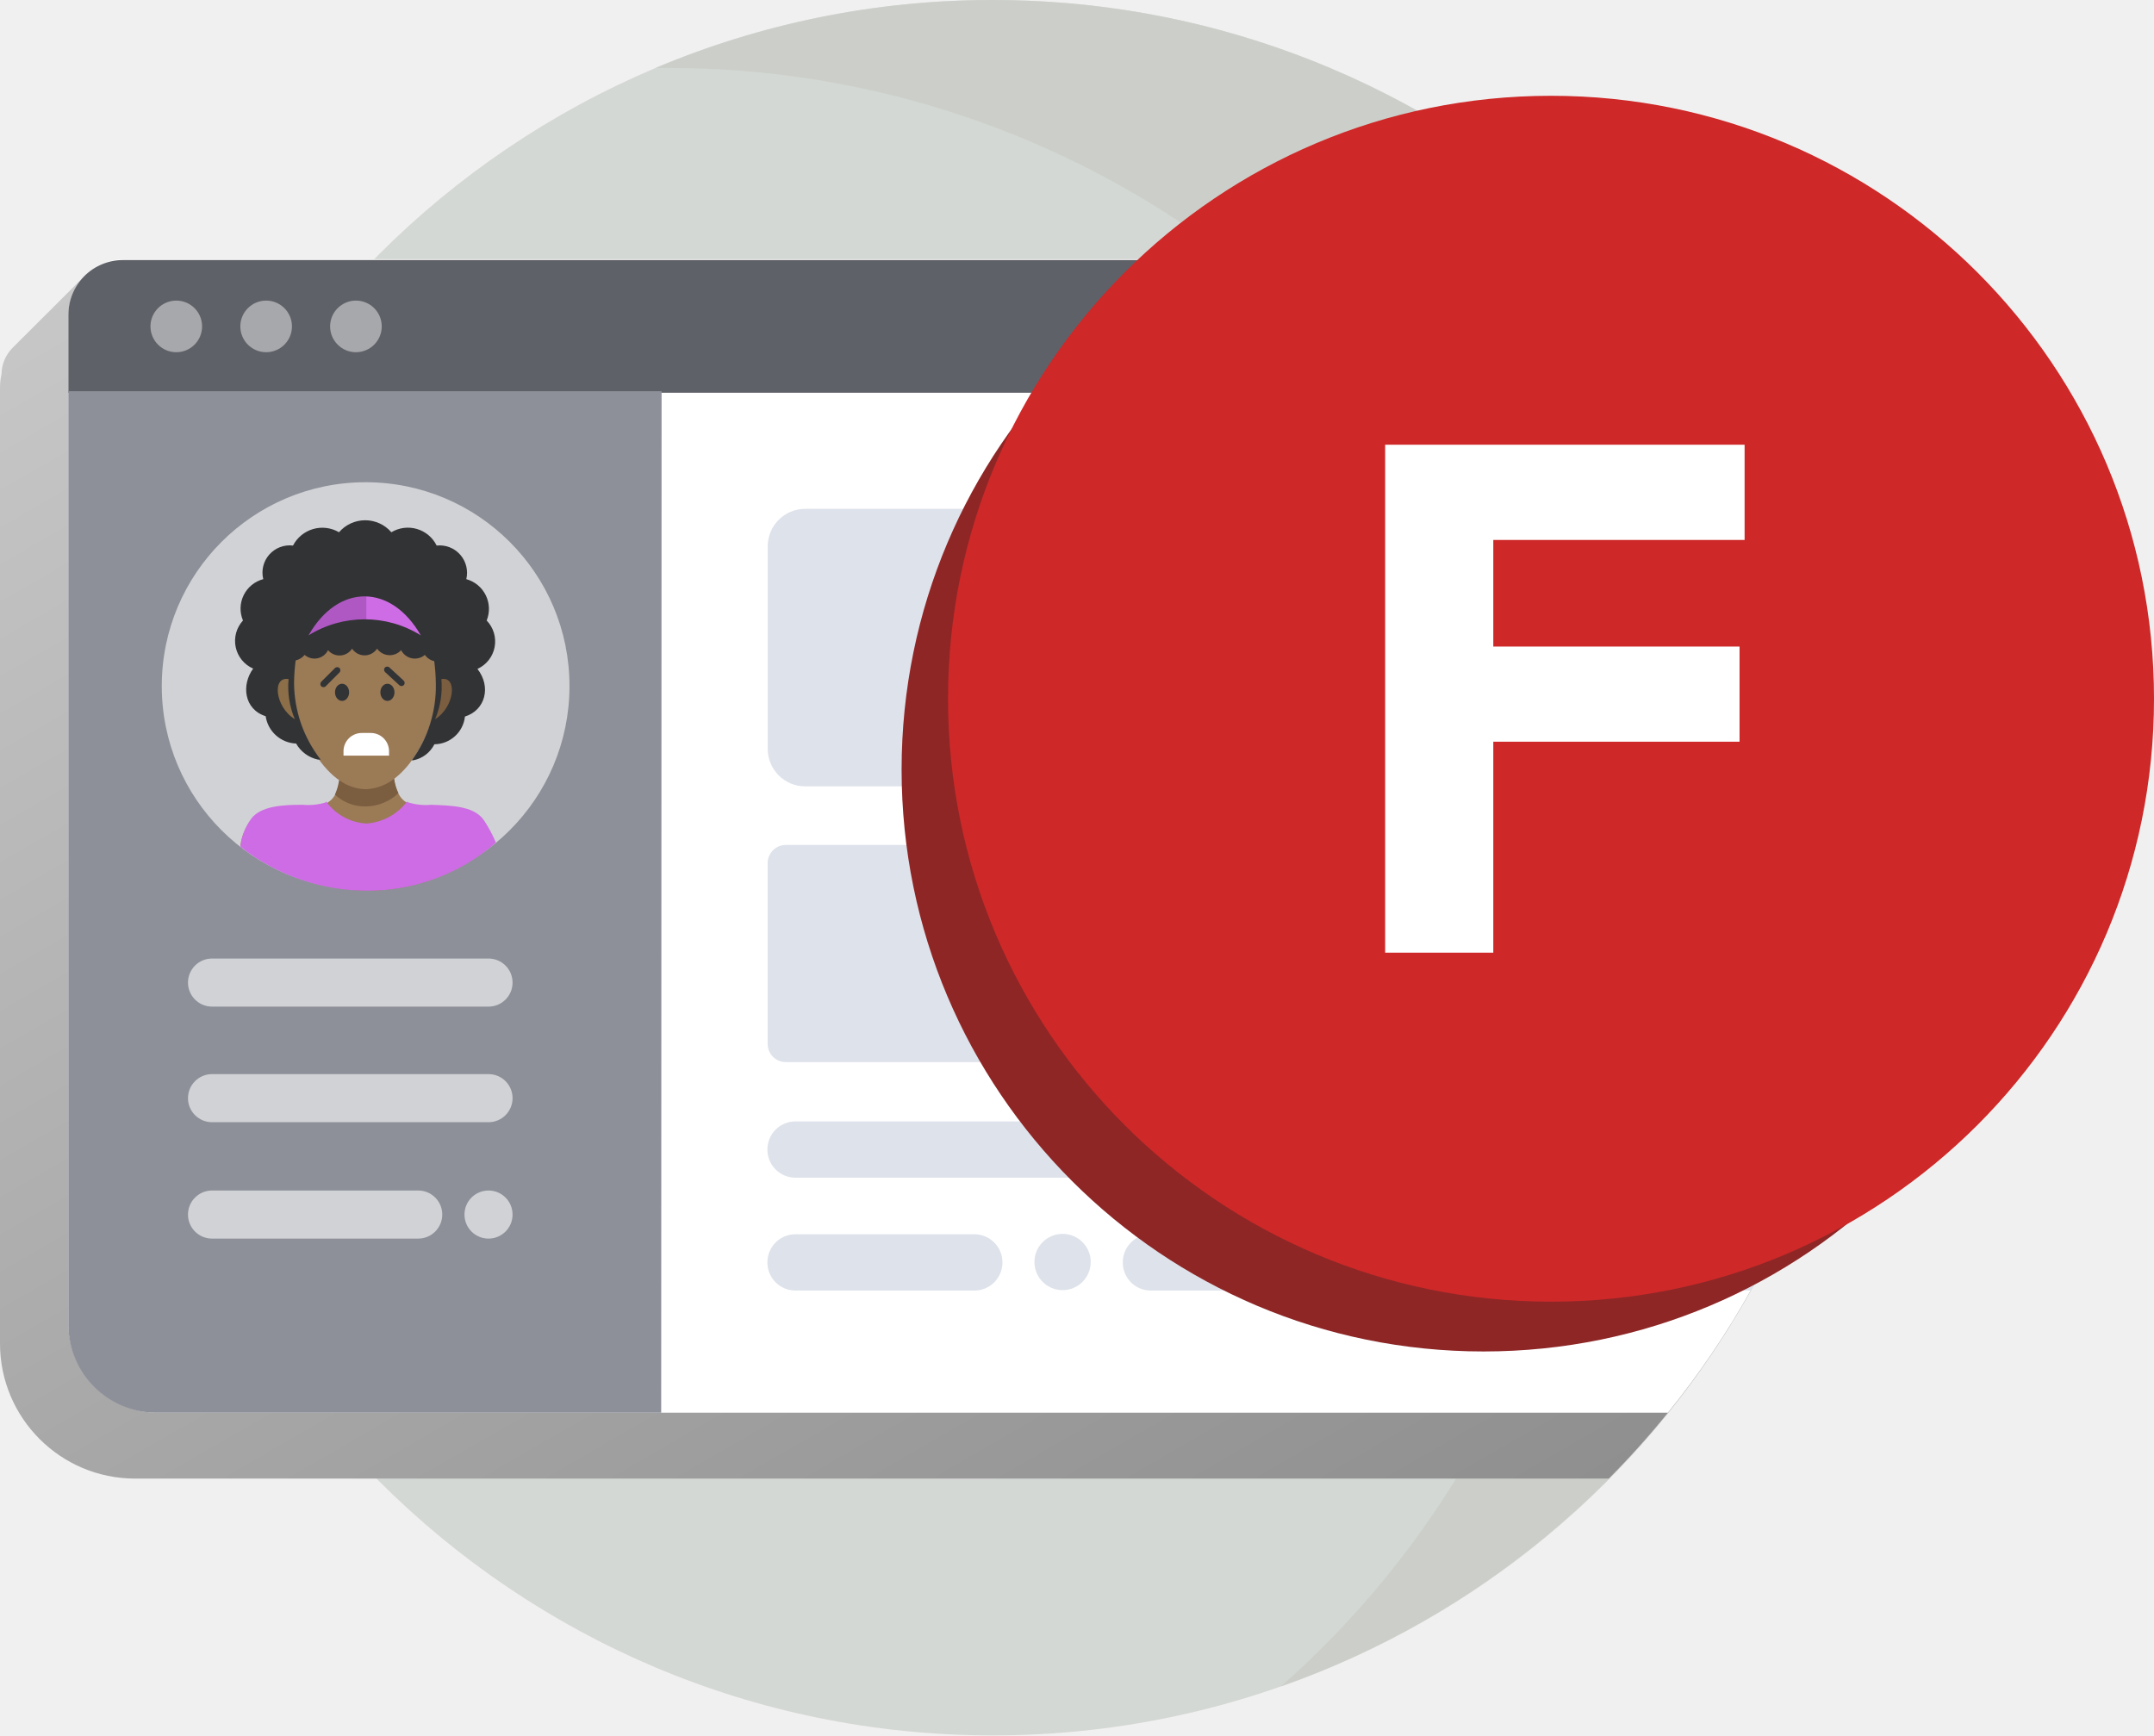
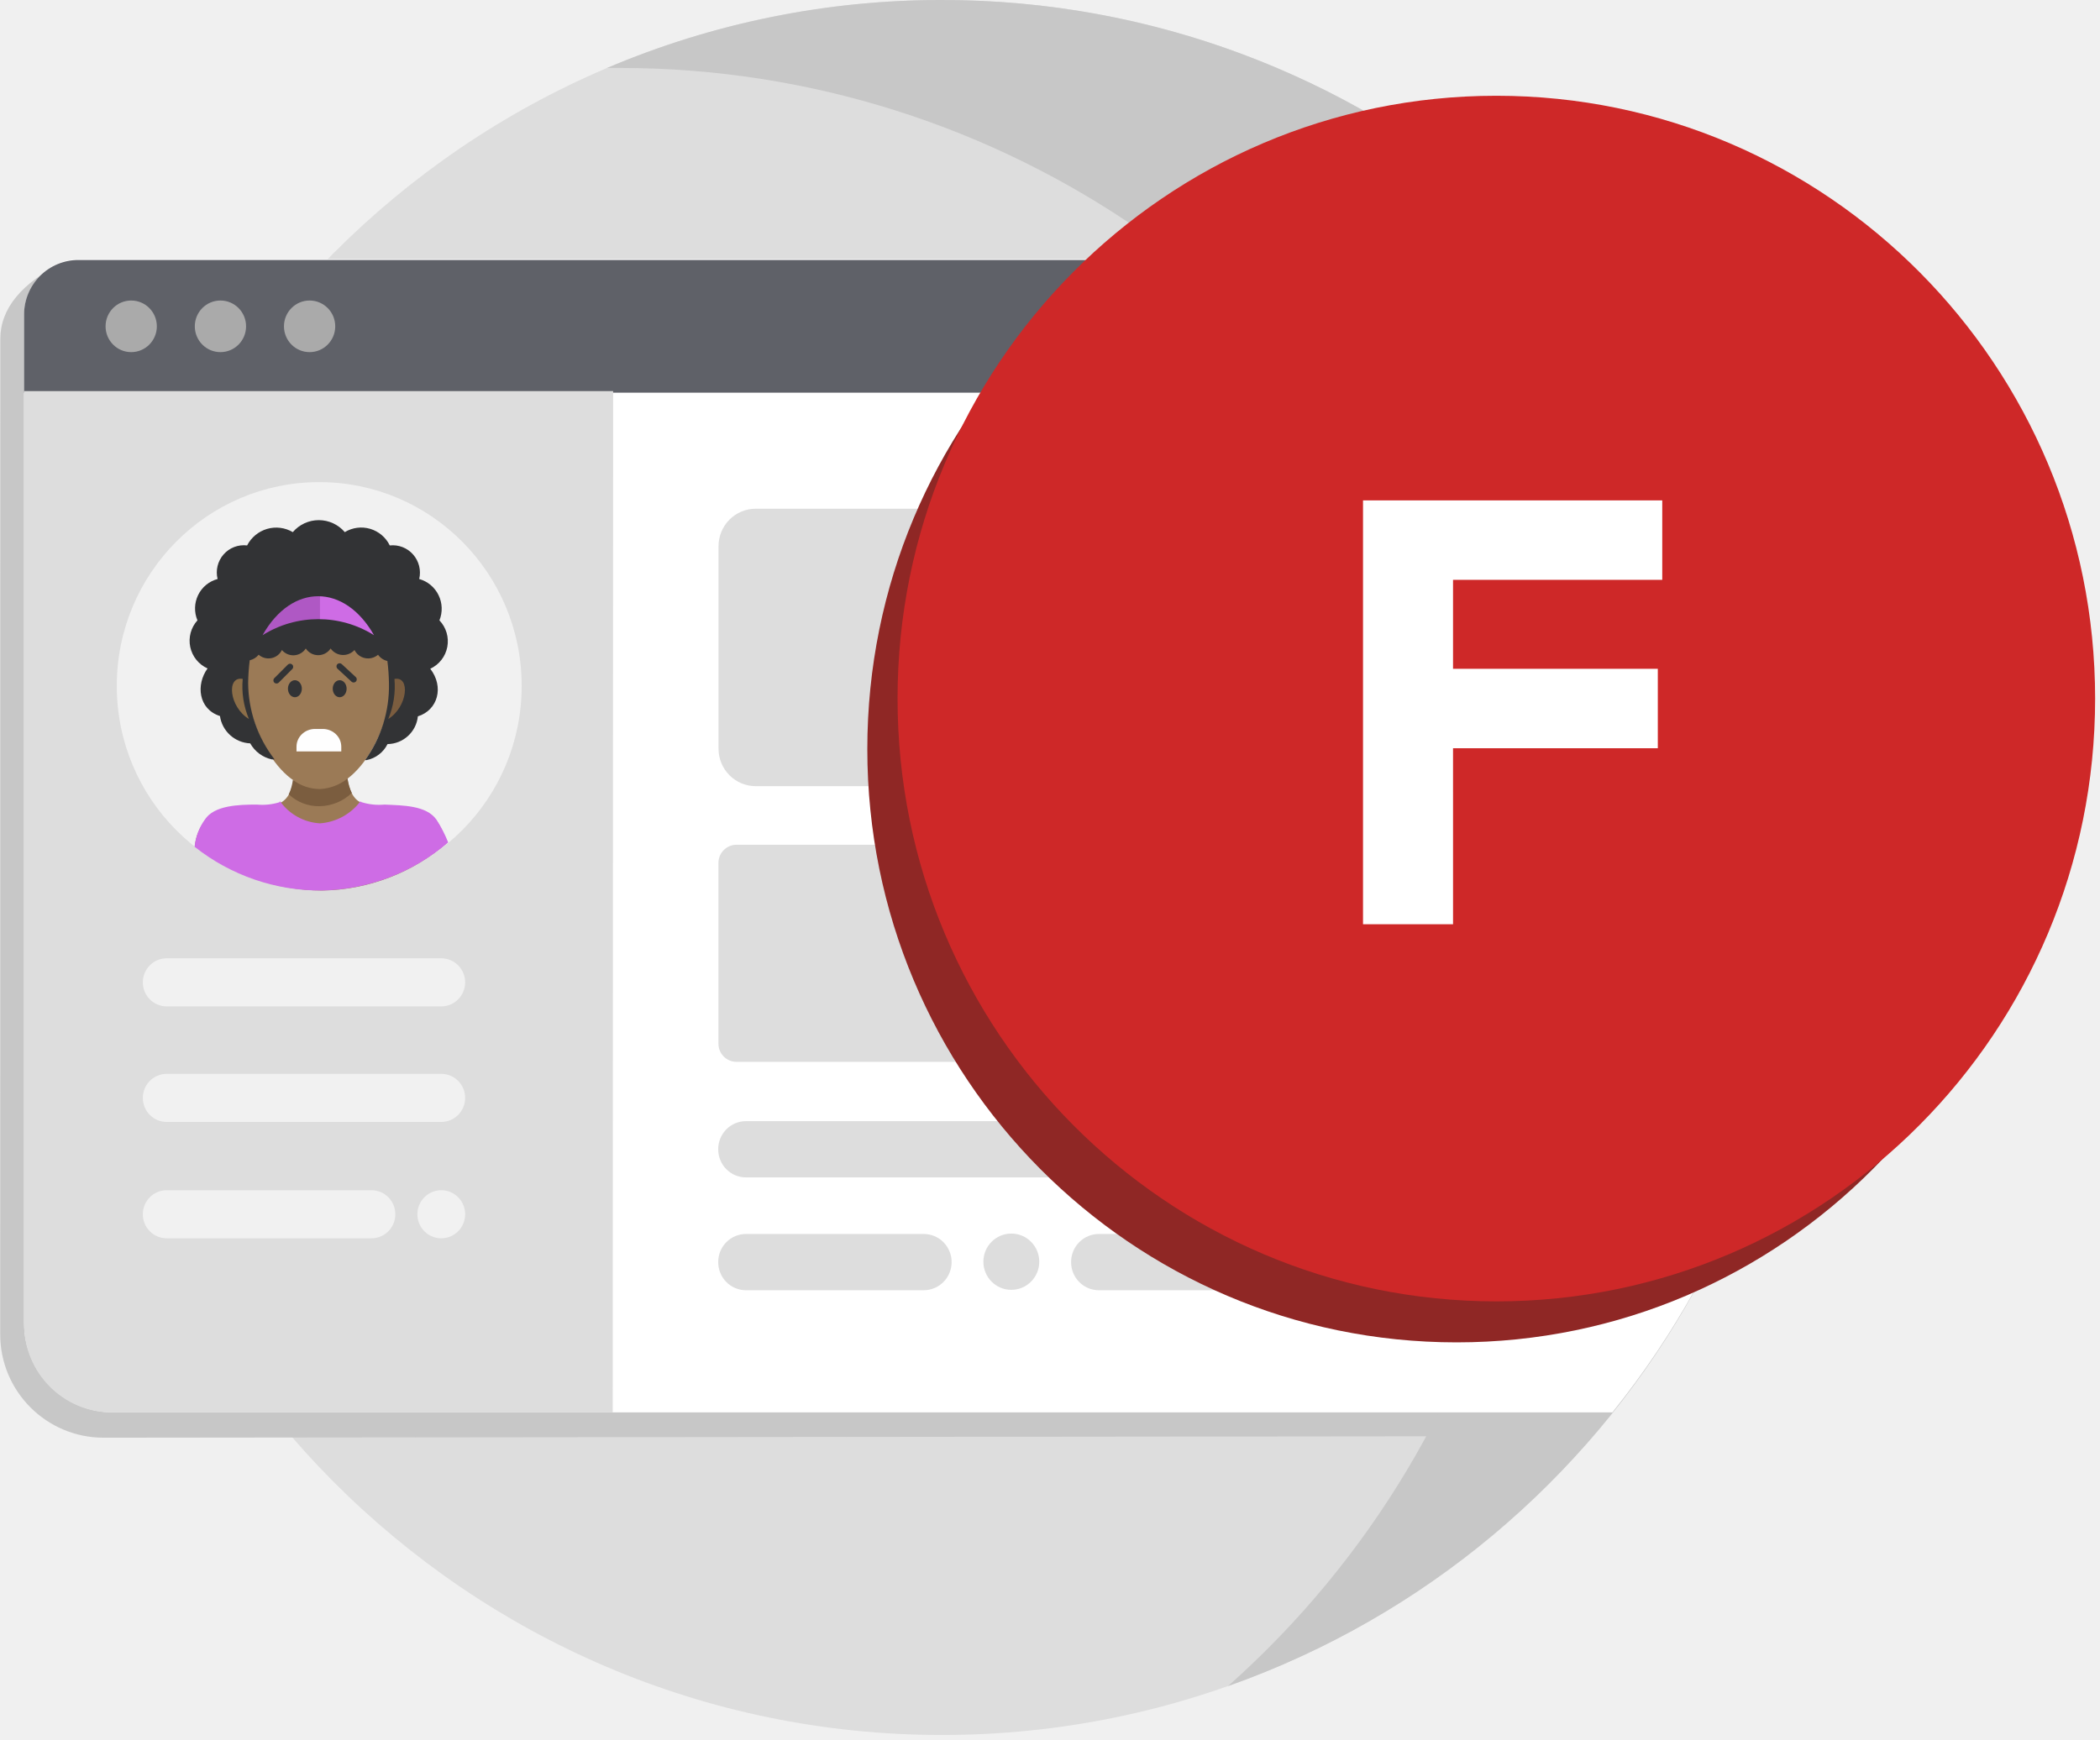
- <svg xmlns="http://www.w3.org/2000/svg" viewBox="0 0 268.7 216.49">
-   <defs>
-     <style>.cls-1{fill:#d4d8d4;}.cls-2{fill:#c9ccc6;opacity:0.75;}.cls-3{fill:url(#linear-gradient);}.cls-4,.cls-9{fill:#fff;}.cls-5{fill:#5f6168;}.cls-6{fill:#dee2ea;}.cls-7{fill:#a7a8ab;}.cls-8{fill:#8d9099;}.cls-9{opacity:0.59;isolation:isolate;}.cls-10{fill:#9b7a56;}.cls-11{fill:#af58c4;}.cls-12{fill:#ce6ce5;}.cls-13{fill:#323335;}.cls-14{fill:#7b5d3f;}.cls-15{fill:#8c6e48;}.cls-16{fill:#8e2626;}.cls-17{fill:#ce2828;}</style>
-     <linearGradient id="linear-gradient" x1="50.03" y1="11.33" x2="162.66" y2="206.42" gradientUnits="userSpaceOnUse">
-       <stop offset="0" stop-color="#c7c7c7" />
-       <stop offset="1" stop-color="#8f8f8f" />
-     </linearGradient>
-   </defs>
-   <g id="Layer_2" data-name="Layer 2">
-     <g id="Layer_1-2" data-name="Layer 1">
-       <circle class="cls-1" cx="123.84" cy="108.25" r="108.25" />
-       <path class="cls-2" d="M123.84,0A107.94,107.94,0,0,0,81.77,8.48l1.62,0a115.4,115.4,0,0,1,76.38,201.92A108.26,108.26,0,0,0,123.84,0Z" />
-       <path class="cls-3" d="M232.09,108.25a107.82,107.82,0,0,0-23.76-67.67.07.07,0,0,0-.06,0H18.15c-.06,0-.1-.07-.06-.11a4.8,4.8,0,0,0-.43-6.25h0a4.91,4.91,0,0,0-6.9,0L1.57,43.39A4.74,4.74,0,0,0,.19,46.67,7.79,7.79,0,0,0,0,48.35V167.59a16.86,16.86,0,0,0,16.86,16.87H200.68a.05.05,0,0,0,0,0A107.9,107.9,0,0,0,232.09,108.25Z" />
-       <path class="cls-4" d="M232.09,108.25A107.84,107.84,0,0,0,201,32.34H15.53a7,7,0,0,0-7,7V165.07A11.17,11.17,0,0,0,19.7,176.24H208.06A107.72,107.72,0,0,0,232.09,108.25Z" />
-       <path class="cls-5" d="M201.1,32.44H15.36a6.82,6.82,0,0,0-6.83,6.83V49H214.44A108.09,108.09,0,0,0,201.1,32.44Z" />
-       <path class="cls-6" d="M135.28,132.5H98a2.26,2.26,0,0,1-2.24-2.24V107.65A2.27,2.27,0,0,1,98,105.41h37.31a2.26,2.26,0,0,1,2.24,2.24v22.61A2.15,2.15,0,0,1,135.28,132.5Z" />
-       <path class="cls-6" d="M184.39,132.5H147.07a2.27,2.27,0,0,1-2.24-2.24V107.65a2.27,2.27,0,0,1,2.24-2.24h37.32a2.27,2.27,0,0,1,2.24,2.24v22.61A2.21,2.21,0,0,1,184.39,132.5Z" />
-       <path class="cls-6" d="M158.37,146.92H99.23a3.49,3.49,0,0,1-3.5-3.51h0a3.49,3.49,0,0,1,3.5-3.51h59.14a3.5,3.5,0,0,1,3.51,3.51h0A3.62,3.62,0,0,1,158.37,146.92Z" />
-       <path class="cls-6" d="M192.47,146.92H170.16a3.49,3.49,0,0,1-3.5-3.51h0a3.49,3.49,0,0,1,3.5-3.51h22.31a3.5,3.5,0,0,1,3.51,3.51h0A3.5,3.5,0,0,1,192.47,146.92Z" />
-       <path class="cls-6" d="M121.54,161H99.23a3.49,3.49,0,0,1-3.5-3.51h0a3.49,3.49,0,0,1,3.5-3.51h22.31a3.5,3.5,0,0,1,3.51,3.51h0A3.5,3.5,0,0,1,121.54,161Z" />
-       <path class="cls-6" d="M165.88,161H143.56a3.49,3.49,0,0,1-3.5-3.51h0a3.49,3.49,0,0,1,3.5-3.51h22.32a3.49,3.49,0,0,1,3.5,3.51h0A3.61,3.61,0,0,1,165.88,161Z" />
-       <circle class="cls-6" cx="132.55" cy="157.44" r="3.51" />
-       <circle class="cls-6" cx="187.6" cy="157.44" r="3.51" />
-       <circle class="cls-6" cx="177.47" cy="157.44" r="3.51" />
-       <path class="cls-6" d="M199.3,161h19.11q1.91-3.42,3.57-7c-.12,0-.25,0-.37,0H199.3a3.51,3.51,0,0,0,0,7Z" />
-       <path class="cls-6" d="M196.08,132.5h33.28a108.33,108.33,0,0,0,2.73-24.25c0-1,0-1.9,0-2.84h-36a2.27,2.27,0,0,0-2.24,2.24v22.61A2.26,2.26,0,0,0,196.08,132.5Z" />
-       <path class="cls-6" d="M231.61,98a107.43,107.43,0,0,0-9.17-34.52h-122a4.67,4.67,0,0,0-4.67,4.67V93.43a4.67,4.67,0,0,0,4.67,4.67H231A4.76,4.76,0,0,0,231.61,98Z" />
-       <circle class="cls-7" cx="21.99" cy="40.72" r="3.22" />
-       <circle class="cls-7" cx="33.2" cy="40.72" r="3.22" />
-       <circle class="cls-7" cx="44.4" cy="40.72" r="3.22" />
-       <path class="cls-8" d="M82.48,176.24h-63A11,11,0,0,1,8.53,165.3V48.8h74Z" />
-       <path class="cls-9" d="M60.94,125.58H26.45a3,3,0,0,1-3-3h0a3,3,0,0,1,3-3H60.94a3,3,0,0,1,3,3h0A3,3,0,0,1,60.94,125.58Z" />
-       <path class="cls-9" d="M60.94,140H26.45a3,3,0,0,1-3-3h0a3,3,0,0,1,3-3H60.94a3,3,0,0,1,3,3h0A3,3,0,0,1,60.94,140Z" />
-       <path class="cls-9" d="M52.17,154.52H26.45a3,3,0,0,1-3-3h0a3,3,0,0,1,3-3H52.17a3,3,0,0,1,3,3h0A3,3,0,0,1,52.17,154.52Z" />
-       <path class="cls-9" d="M60.94,154.52h0a3,3,0,0,1-3-3h0a3,3,0,0,1,3-3h0a3,3,0,0,1,3,3h0A3,3,0,0,1,60.94,154.52Z" />
-       <circle class="cls-9" cx="45.61" cy="85.59" r="25.43" />
-       <path class="cls-10" d="M61.51,105.37a8,8,0,0,0-1.19-3c-1.27-1.75-4.19-1.75-6.53-1.85a7.31,7.31,0,0,1-2.82-.29h0c-1.47-.59-1.76-2.53-1.86-3.51-.78-2.43-1.85-3.21-3-2.92l-.58.58-.59-.58c-1.17-.2-1.65,0-2.43,2.92-.1,1-.49,2.92-1.85,3.51a7.39,7.39,0,0,1-2.83.29c-2.34,0-5.36.1-6.53,1.85A6,6,0,0,0,30,105.47a25.51,25.51,0,0,0,16,5.65A24.32,24.32,0,0,0,61.51,105.37Z" />
-       <path class="cls-10" d="M54.86,83.94c0,6.53-4.09,14.52-9.25,14.52s-9.26-8.09-9.26-14.52,4.09-11.79,9.26-11.79S54.86,77.41,54.86,83.94Z" />
-       <rect class="cls-11" x="36.16" y="74" width="17.73" height="6.82" />
-       <rect class="cls-12" x="45.7" y="74" width="8.96" height="6.82" />
-       <path class="cls-13" d="M60.71,77.41h0a3.85,3.85,0,0,0-2.54-5.16,3.42,3.42,0,0,0-3.7-4.19,4,4,0,0,0-5.65-1.66,4.31,4.31,0,0,0-6.53,0,4.12,4.12,0,0,0-5.74,1.66,3.4,3.4,0,0,0-3.71,4.19,3.8,3.8,0,0,0-2.53,5.16,3.77,3.77,0,0,0,1.27,6c-1.47,2-1.17,5.07,1.56,5.94a4,4,0,0,0,3.8,3.41,4.11,4.11,0,0,0,2.72,2H40a15.71,15.71,0,0,1-3.32-9.55,24.94,24.94,0,0,1,.2-2.82A2,2,0,0,0,38,81.7a1.88,1.88,0,0,0,2.92-.59,1.87,1.87,0,0,0,3-.19,1.87,1.87,0,0,0,3.12,0,1.93,1.93,0,0,0,3,.19A1.92,1.92,0,0,0,53,81.7a1.94,1.94,0,0,0,1.17.78,24.94,24.94,0,0,1,.2,2.82,15.73,15.73,0,0,1-3,9.55h.19a3.75,3.75,0,0,0,2.63-2A3.87,3.87,0,0,0,58,89.39c2.53-.78,3.31-3.7,1.56-5.94A3.76,3.76,0,0,0,60.71,77.41ZM38.49,79.26c3.71-6.53,10.33-6.43,14,0A13.25,13.25,0,0,0,38.49,79.26Z" />
-       <path class="cls-14" d="M55.06,84.72a10.47,10.47,0,0,1-.78,5C56.71,88.22,57.1,84.33,55.06,84.72Z" />
-       <path class="cls-15" d="M36,84.72a10.35,10.35,0,0,0,.78,5C34.3,88.22,33.91,84.33,36,84.72Z" />
-       <path class="cls-4" d="M48.53,94.27v-.59a2.28,2.28,0,0,0-2.34-2.24h-1a2.28,2.28,0,0,0-2.34,2.24v.59Z" />
-       <ellipse class="cls-13" cx="42.67" cy="86.37" rx="0.88" ry="1.07" />
-       <ellipse class="cls-13" cx="48.33" cy="86.37" rx="0.88" ry="1.07" />
-       <path class="cls-12" d="M60.32,102.26c-1.27-1.76-4.19-1.76-6.53-1.86a7.31,7.31,0,0,1-2.82-.29h0c-.1,0-.1-.1-.2-.1a7,7,0,0,1-5.07,2.73,6.66,6.66,0,0,1-5-2.73.09.09,0,0,0-.09.1,7.39,7.39,0,0,1-2.83.29c-2.34,0-5.36.1-6.53,1.86A7,7,0,0,0,30,105.64a25.56,25.56,0,0,0,16,5.48,24.28,24.28,0,0,0,15.86-6A16.07,16.07,0,0,0,60.32,102.26Z" />
-       <path class="cls-14" d="M49.16,97.16a6.11,6.11,0,0,1-3.46,1.3,5.71,5.71,0,0,1-3.4-1.15,6.57,6.57,0,0,1-.52,1.82,5.5,5.5,0,0,0,3.92,1.47,6,6,0,0,0,4-1.65A6.06,6.06,0,0,1,49.16,97.16Z" />
-       <circle class="cls-16" cx="185.06" cy="96.01" r="72.59" />
-       <circle class="cls-17" cx="193.48" cy="87.17" r="75.22" />
-       <path class="cls-4" d="M172.79,118.85V55.48h44.84V67.36H186.28v13.3H217V92.53H186.28v26.32Z" />
-       <rect class="cls-13" x="40.82" y="82.87" width="0.79" height="3.21" rx="0.4" ry="0.4" transform="translate(71.8 -4.4) rotate(45)" />
-       <rect class="cls-13" x="48.81" y="82.78" width="0.79" height="3.21" rx="0.4" ry="0.4" transform="translate(144.58 105.44) rotate(132.7)" />
-     </g>
+ <svg xmlns="http://www.w3.org/2000/svg" width="140" height="116">
+   <g fill="none" fill-rule="evenodd">
+     <ellipse cx="62.798" cy="57.849" fill="#DDD" fill-rule="nonzero" rx="57.448" ry="57.849" />
+     <path fill="#C7C7C7" fill-rule="nonzero" d="M99.52 18.872L4.226 17.479C1.422 18.875.02 20.586.02 22.613l-.006 66.37a6.89 6.89 0 0 0 6.896 6.89l96.358-.1a57.817 57.817 0 0 0 12.753-36.335c.021-15.183-5.908-29.76-16.5-40.566z" />
+     <path fill="#C7C7C7" fill-rule="nonzero" d="M62.798 0a56.94 56.94 0 0 0-22.326 4.532h.86c25.467-.004 48.279 15.864 57.29 39.851 9.01 23.987 2.338 51.085-16.756 68.056 26.425-9.349 42.305-36.522 37.59-64.323C114.74 20.315 90.806-.012 62.798 0z" />
+     <path fill="#FFF" fill-rule="nonzero" d="M120.246 57.85c.022-15.184-5.908-29.762-16.5-40.567H5.32c-2.052 0-3.715 1.674-3.715 3.74v67.191c0 3.297 2.654 5.97 5.928 5.97h99.961a57.817 57.817 0 0 0 12.753-36.335z" />
+     <path fill="#5F6168" fill-rule="nonzero" d="M103.8 17.336H5.229a3.607 3.607 0 0 0-2.565 1.068 3.658 3.658 0 0 0-1.06 2.582v5.2H110.88a57.693 57.693 0 0 0-7.08-8.85z" />
+     <path fill="#DDD" fill-rule="nonzero" d="M68.87 70.809H49.085a1.204 1.204 0 0 1-1.188-1.197V57.529a1.209 1.209 0 0 1 1.188-1.197h19.8a1.204 1.204 0 0 1 1.19 1.197v12.083c.013.324-.11.64-.34.867a1.137 1.137 0 0 1-.865.33z" />
+     <path fill="#DEE2EA" fill-rule="nonzero" d="M94.932 70.809H75.126a1.209 1.209 0 0 1-1.188-1.197V57.529a1.209 1.209 0 0 1 1.188-1.197h19.806a1.21 1.21 0 0 1 1.189 1.197v12.083c.004.318-.12.625-.344.85a1.17 1.17 0 0 1-.845.347z" />
+     <path fill="#DDD" fill-rule="nonzero" d="M81.123 78.515H49.738a1.846 1.846 0 0 1-1.317-.548 1.872 1.872 0 0 1-.54-1.328 1.872 1.872 0 0 1 .54-1.328c.349-.352.823-.55 1.317-.548h31.385a1.85 1.85 0 0 1 1.319.548c.35.352.545.83.544 1.328a1.928 1.928 0 0 1-1.863 1.876z" />
+     <path fill="#DEE2EA" fill-rule="nonzero" d="M99.22 78.515H87.38a1.846 1.846 0 0 1-1.317-.548 1.872 1.872 0 0 1-.54-1.328 1.872 1.872 0 0 1 .54-1.328c.349-.352.823-.55 1.317-.548h11.84a1.85 1.85 0 0 1 1.319.548c.35.352.545.83.544 1.328.001.498-.195.976-.544 1.328a1.85 1.85 0 0 1-1.32.548z" />
+     <path fill="#DDD" fill-rule="nonzero" d="M61.578 86.04h-11.84a1.846 1.846 0 0 1-1.317-.549 1.872 1.872 0 0 1-.54-1.328 1.872 1.872 0 0 1 .54-1.327c.349-.352.823-.55 1.317-.548h11.84a1.85 1.85 0 0 1 1.318.547c.35.353.546.83.545 1.328 0 .498-.195.976-.545 1.328a1.85 1.85 0 0 1-1.318.548zm23.531 0H73.264a1.846 1.846 0 0 1-1.317-.549 1.872 1.872 0 0 1-.54-1.328 1.872 1.872 0 0 1 .54-1.327c.349-.352.823-.55 1.317-.548h11.845c.494-.002.968.196 1.317.548.348.352.543.83.54 1.327a1.923 1.923 0 0 1-1.857 1.876z" />
+     <ellipse cx="67.421" cy="84.137" fill="#DDD" fill-rule="nonzero" rx="1.863" ry="1.876" />
+     <ellipse cx="96.635" cy="84.137" fill="#DEE2EA" fill-rule="nonzero" rx="1.863" ry="1.876" />
+     <ellipse cx="91.259" cy="84.137" fill="#DEE2EA" fill-rule="nonzero" rx="1.863" ry="1.876" />
+     <path fill="#DEE2EA" fill-rule="nonzero" d="M102.845 86.04h10.141a56.02 56.02 0 0 0 1.895-3.742h-12.037a1.87 1.87 0 0 0-1.722 1.87 1.87 1.87 0 0 0 1.723 1.871zm-1.709-15.231h17.661a58.28 58.28 0 0 0 1.449-12.96v-1.517h-19.105a1.21 1.21 0 0 0-1.189 1.197v12.083a1.204 1.204 0 0 0 1.184 1.197z" />
+     <path fill="#DDD" fill-rule="nonzero" d="M119.991 52.372a57.729 57.729 0 0 0-4.866-18.448H50.38a2.47 2.47 0 0 0-1.752.731 2.505 2.505 0 0 0-.726 1.765v13.51a2.5 2.5 0 0 0 .726 1.764 2.47 2.47 0 0 0 1.752.731h69.287a2.51 2.51 0 0 0 .324-.053z" />
+     <ellipse cx="8.747" cy="21.761" fill="#AAA" fill-rule="nonzero" rx="1.709" ry="1.721" />
+     <ellipse cx="14.696" cy="21.761" fill="#AAA" fill-rule="nonzero" rx="1.709" ry="1.721" />
+     <ellipse cx="20.64" cy="21.761" fill="#AAA" fill-rule="nonzero" rx="1.709" ry="1.721" />
+     <path fill="#DDD" fill-rule="nonzero" d="M40.849 94.184H7.415c-3.201-.015-5.793-2.623-5.81-5.847V26.08h39.27l-.026 68.105z" />
+     <path fill="#FFF" fill-rule="nonzero" d="M29.418 67.11H11.114c-.88 0-1.592-.717-1.592-1.603 0-.885.713-1.603 1.592-1.603h18.304c.879 0 1.592.718 1.592 1.603 0 .886-.713 1.604-1.592 1.604zm0 7.707H11.114c-.88 0-1.592-.718-1.592-1.604 0-.885.713-1.603 1.592-1.603h18.304c.879 0 1.592.718 1.592 1.603 0 .886-.713 1.604-1.592 1.604zm-4.654 7.759h-13.65c-.88 0-1.592-.718-1.592-1.603s.713-1.603 1.592-1.603h13.65c.879 0 1.592.718 1.592 1.603s-.713 1.603-1.592 1.603zm4.654 0c-.88 0-1.592-.718-1.592-1.603s.712-1.603 1.592-1.603c.879 0 1.592.718 1.592 1.603s-.713 1.603-1.592 1.603z" opacity=".59" />
+     <ellipse cx="21.282" cy="45.74" fill="#FFF" fill-rule="nonzero" opacity=".59" rx="13.496" ry="13.59" />
+     <path fill="#9B7A56" fill-rule="nonzero" d="M29.752 56.257a4.125 4.125 0 0 0-.663-1.56c-.674-.936-2.224-.936-3.466-.99a3.854 3.854 0 0 1-1.496-.154c-.78-.316-.934-1.352-.987-1.876-.414-1.299-.982-1.715-1.592-1.56l-.308.31-.313-.31c-.621-.107-.876 0-1.29 1.56-.053.534-.26 1.56-.982 1.876a3.914 3.914 0 0 1-1.502.155c-1.241 0-2.844.053-3.465.988a3.218 3.218 0 0 0-.69 1.668 13.48 13.48 0 0 0 8.491 3.02 13.018 13.018 0 0 0 8.263-3.127z" />
+     <path fill="#9B7A56" fill-rule="nonzero" d="M26.191 44.858c0 3.49-2.17 7.76-4.909 7.76-2.738 0-4.914-4.324-4.914-7.76s2.17-6.3 4.914-6.3c2.744 0 4.91 2.81 4.91 6.3z" />
+     <path fill="#AF58C4" fill-rule="nonzero" d="M16.267 39.546h9.409v3.645h-9.409z" />
+     <path fill="#CE6CE5" fill-rule="nonzero" d="M21.33 39.546h4.755v3.645H21.33z" />
+     <path fill="#323335" fill-rule="nonzero" d="M29.296 41.368a2.07 2.07 0 0 0-.06-1.683 2.047 2.047 0 0 0-1.288-1.074 1.837 1.837 0 0 0-.406-1.632 1.808 1.808 0 0 0-1.558-.607 2.127 2.127 0 0 0-1.306-1.107 2.11 2.11 0 0 0-1.692.22 2.28 2.28 0 0 0-1.733-.8 2.28 2.28 0 0 0-1.733.8 2.173 2.173 0 0 0-1.712-.216 2.19 2.19 0 0 0-1.334 1.103 1.798 1.798 0 0 0-1.568.599 1.826 1.826 0 0 0-.4 1.64 2.02 2.02 0 0 0-1.298 1.07 2.044 2.044 0 0 0-.045 1.687 2.025 2.025 0 0 0 .674 3.207c-.78 1.069-.621 2.71.827 3.174a2.128 2.128 0 0 0 2.017 1.822c.307.548.833.938 1.444 1.07h.18a8.433 8.433 0 0 1-1.762-5.104 13.42 13.42 0 0 1 .106-1.507 1.06 1.06 0 0 0 .595-.37.993.993 0 0 0 1.55-.314.99.99 0 0 0 1.591-.102.99.99 0 0 0 1.656 0 1.023 1.023 0 0 0 1.592.102 1.014 1.014 0 0 0 1.57.315c.149.212.37.36.622.417.064.5.099 1.003.106 1.507a8.447 8.447 0 0 1-1.592 5.103h.1a1.992 1.992 0 0 0 1.397-1.069 2.06 2.06 0 0 0 2.022-1.849c1.342-.416 1.756-1.977.827-3.174a2.019 2.019 0 0 0 .61-3.228zm-11.792.989c1.969-3.49 5.482-3.436 7.43 0a6.99 6.99 0 0 0-7.43 0z" />
+     <path fill="#7B5D3F" fill-rule="nonzero" d="M26.297 45.275a5.63 5.63 0 0 1-.414 2.672c1.29-.802 1.497-2.88.414-2.672z" />
+     <path fill="#8C6E48" fill-rule="nonzero" d="M16.182 45.275a5.58 5.58 0 0 0 .414 2.672c-1.316-.802-1.523-2.88-.414-2.672z" />
+     <path fill="#CE6CE5" fill-rule="nonzero" d="M29.089 54.648c-.674-.94-2.224-.94-3.466-.994a3.854 3.854 0 0 1-1.496-.155c-.053 0-.053-.053-.106-.053a3.708 3.708 0 0 1-2.691 1.459 3.528 3.528 0 0 1-2.653-1.46.048.048 0 0 0-.048.053c-.486.15-.996.203-1.502.156-1.242 0-2.845.054-3.466.994a3.756 3.756 0 0 0-.69 1.817 13.467 13.467 0 0 0 8.492 2.918 13.283 13.283 0 0 0 8.416-3.206 8.61 8.61 0 0 0-.79-1.529z" />
+     <path fill="#7B5D3F" fill-rule="nonzero" d="M23.166 51.923a3.219 3.219 0 0 1-1.836.695 3.011 3.011 0 0 1-1.804-.61 3.223 3.223 0 0 1-.276.962c.563.53 1.31.814 2.08.791a3.173 3.173 0 0 0 2.123-.882 3.422 3.422 0 0 1-.287-.956z" />
+     <ellipse cx="97.106" cy="49.957" fill="#8F2725" fill-rule="nonzero" rx="39.285" ry="39.559" />
+     <ellipse cx="40.058" cy="40.228" fill="#CE2828" fill-rule="nonzero" rx="39.919" ry="40.198" transform="translate(59.698 6.356)" />
+     <path fill="#FEFEFE" d="M22.752 50.106v-.309c0-.671-.566-1.187-1.235-1.187h-.515c-.669 0-1.235.516-1.235 1.187v.31h2.985z" />
+     <path fill="#323335" d="M19.66 45.359c.255 0 .463.254.463.567 0 .314-.208.569-.464.569-.255 0-.463-.255-.463-.569 0-.313.208-.567.463-.567m2.986 0c.256 0 .463.254.463.567 0 .314-.207.569-.463.569s-.463-.255-.463-.569c0-.313.207-.567.463-.567m-4.358.161a.21.21 0 0 1 0-.297l.903-.904a.208.208 0 0 1 .295 0 .21.21 0 0 1 0 .296l-.902.904a.21.21 0 0 1-.296 0m4.199-1.224a.208.208 0 0 1 .295-.011l.937.867a.21.21 0 0 1 .012.295.208.208 0 0 1-.295.012l-.937-.867a.21.21 0 0 1-.012-.296" />
+     <path fill="#FFF" d="M96.87 61.634h-6.002V33.37h19.949v5.297H96.869v5.932h13.652v5.297H96.869z" />
  </g>
</svg>
